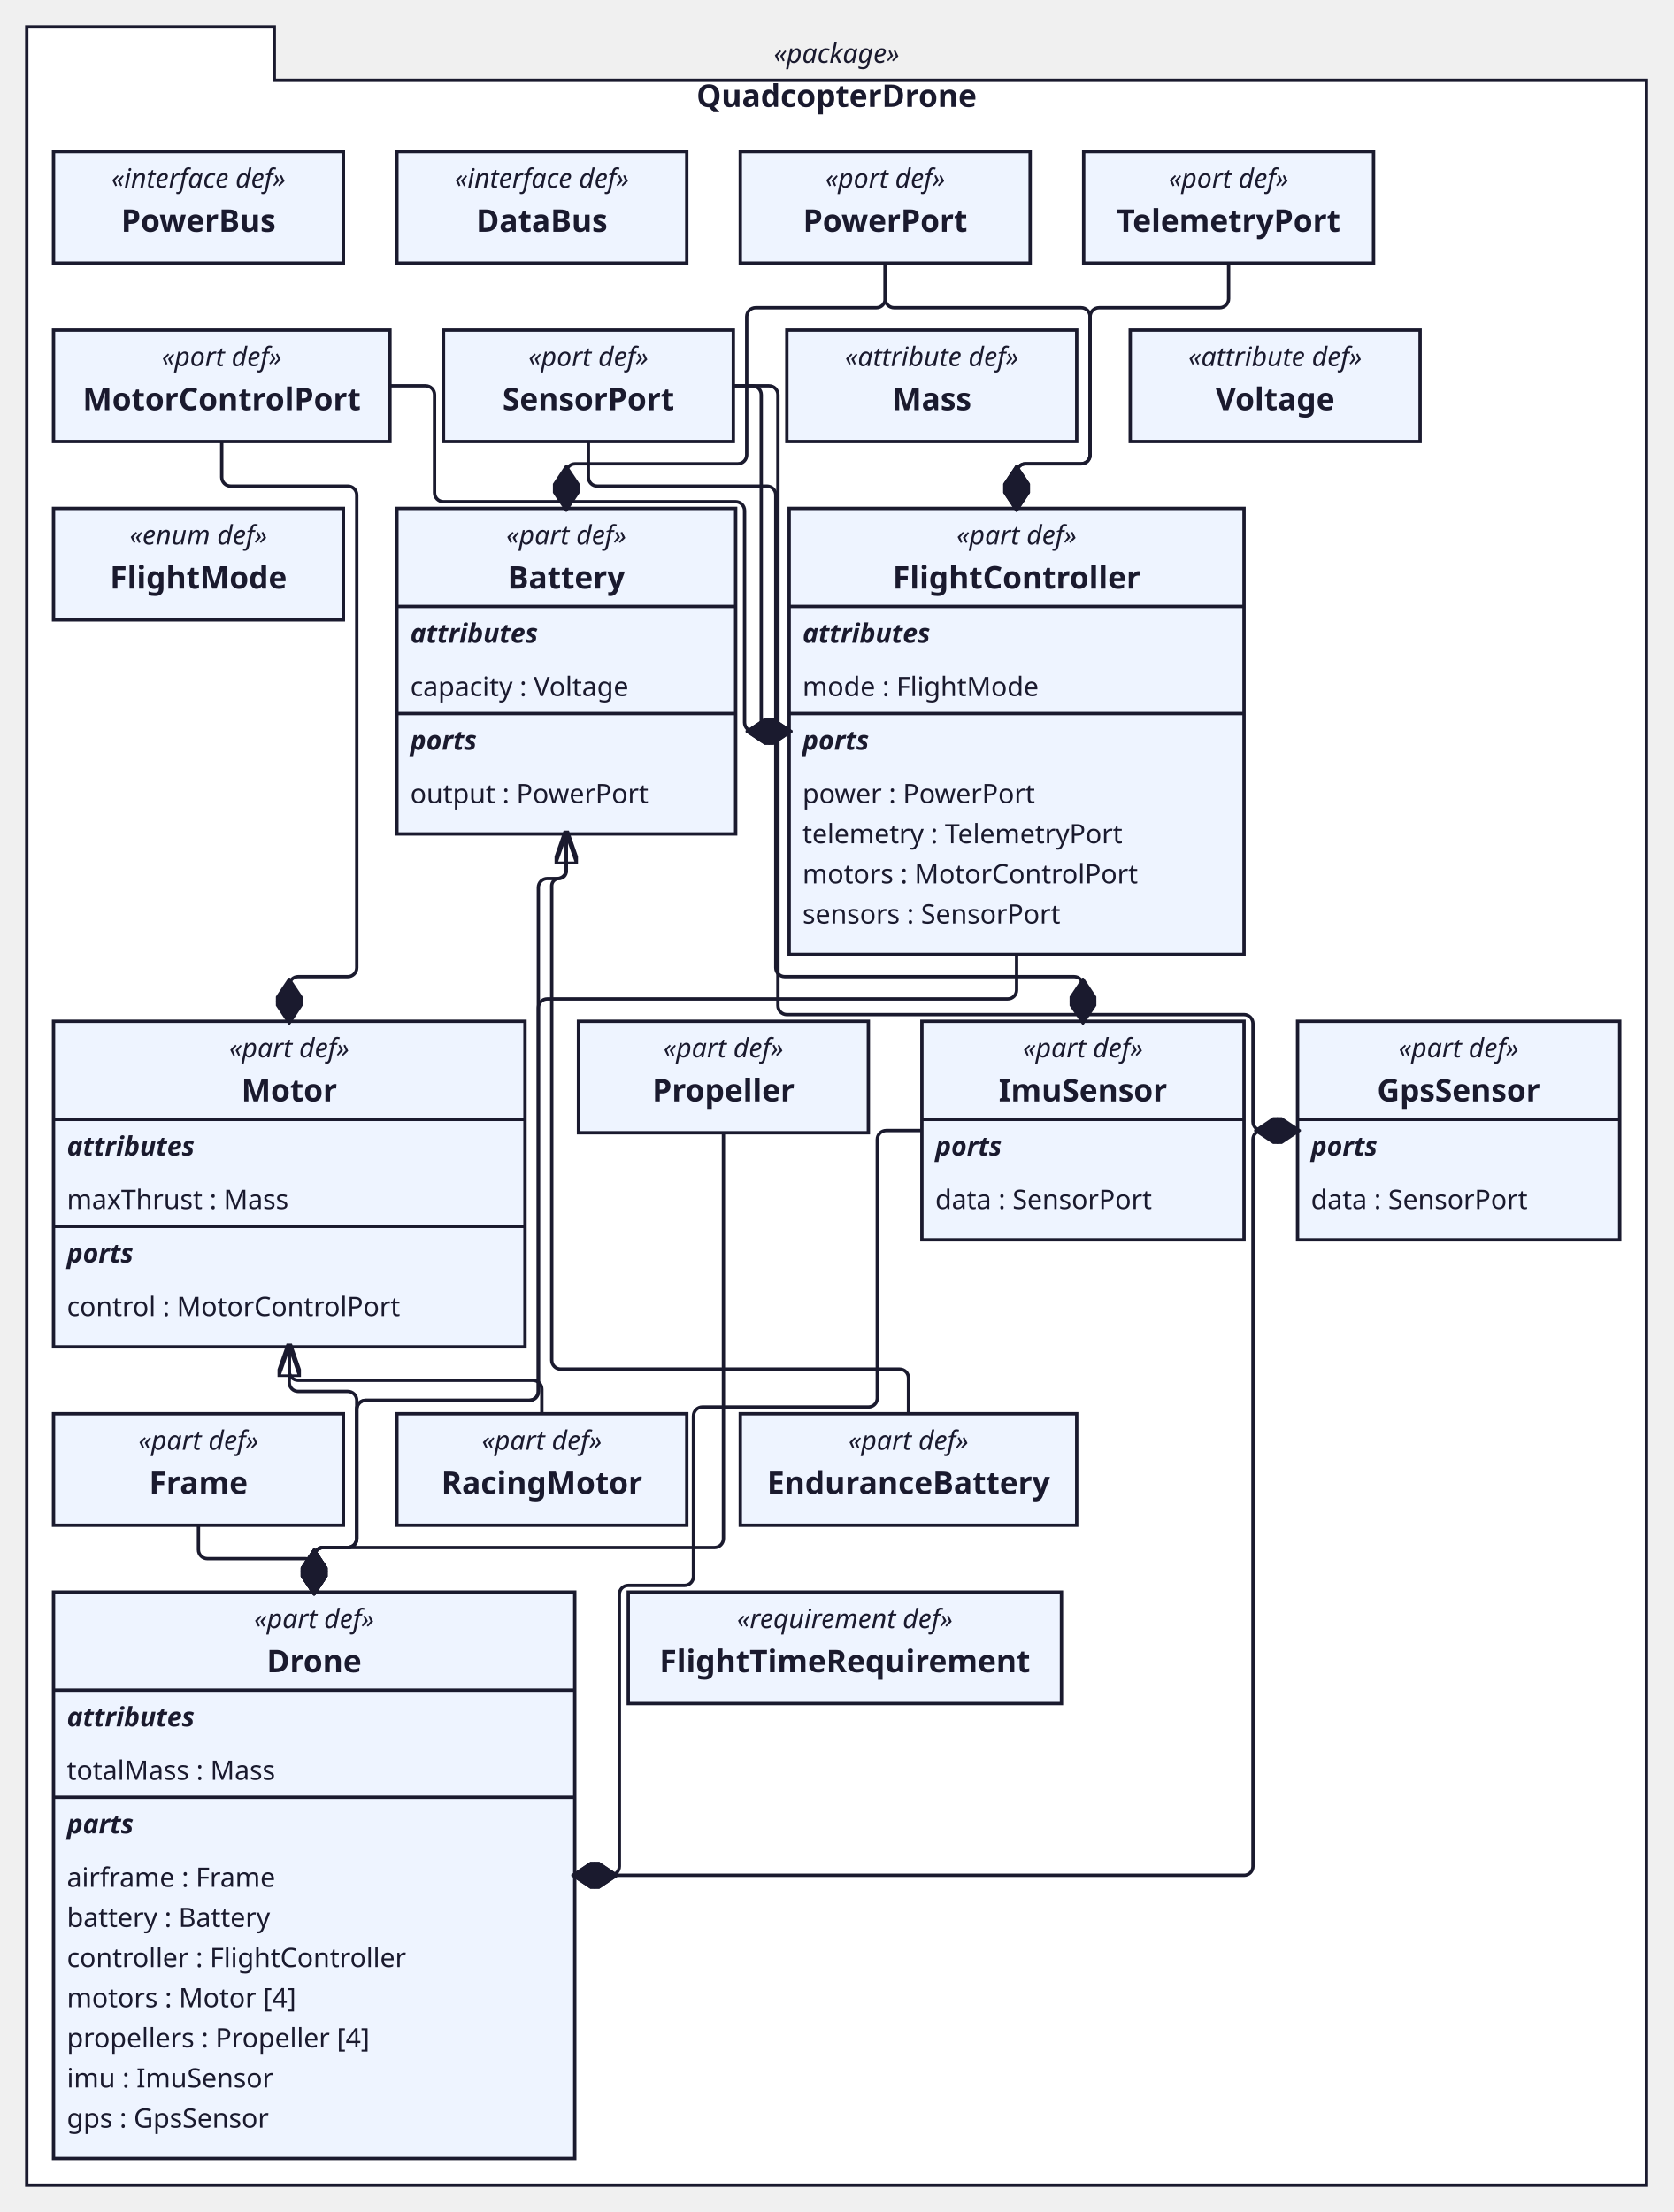
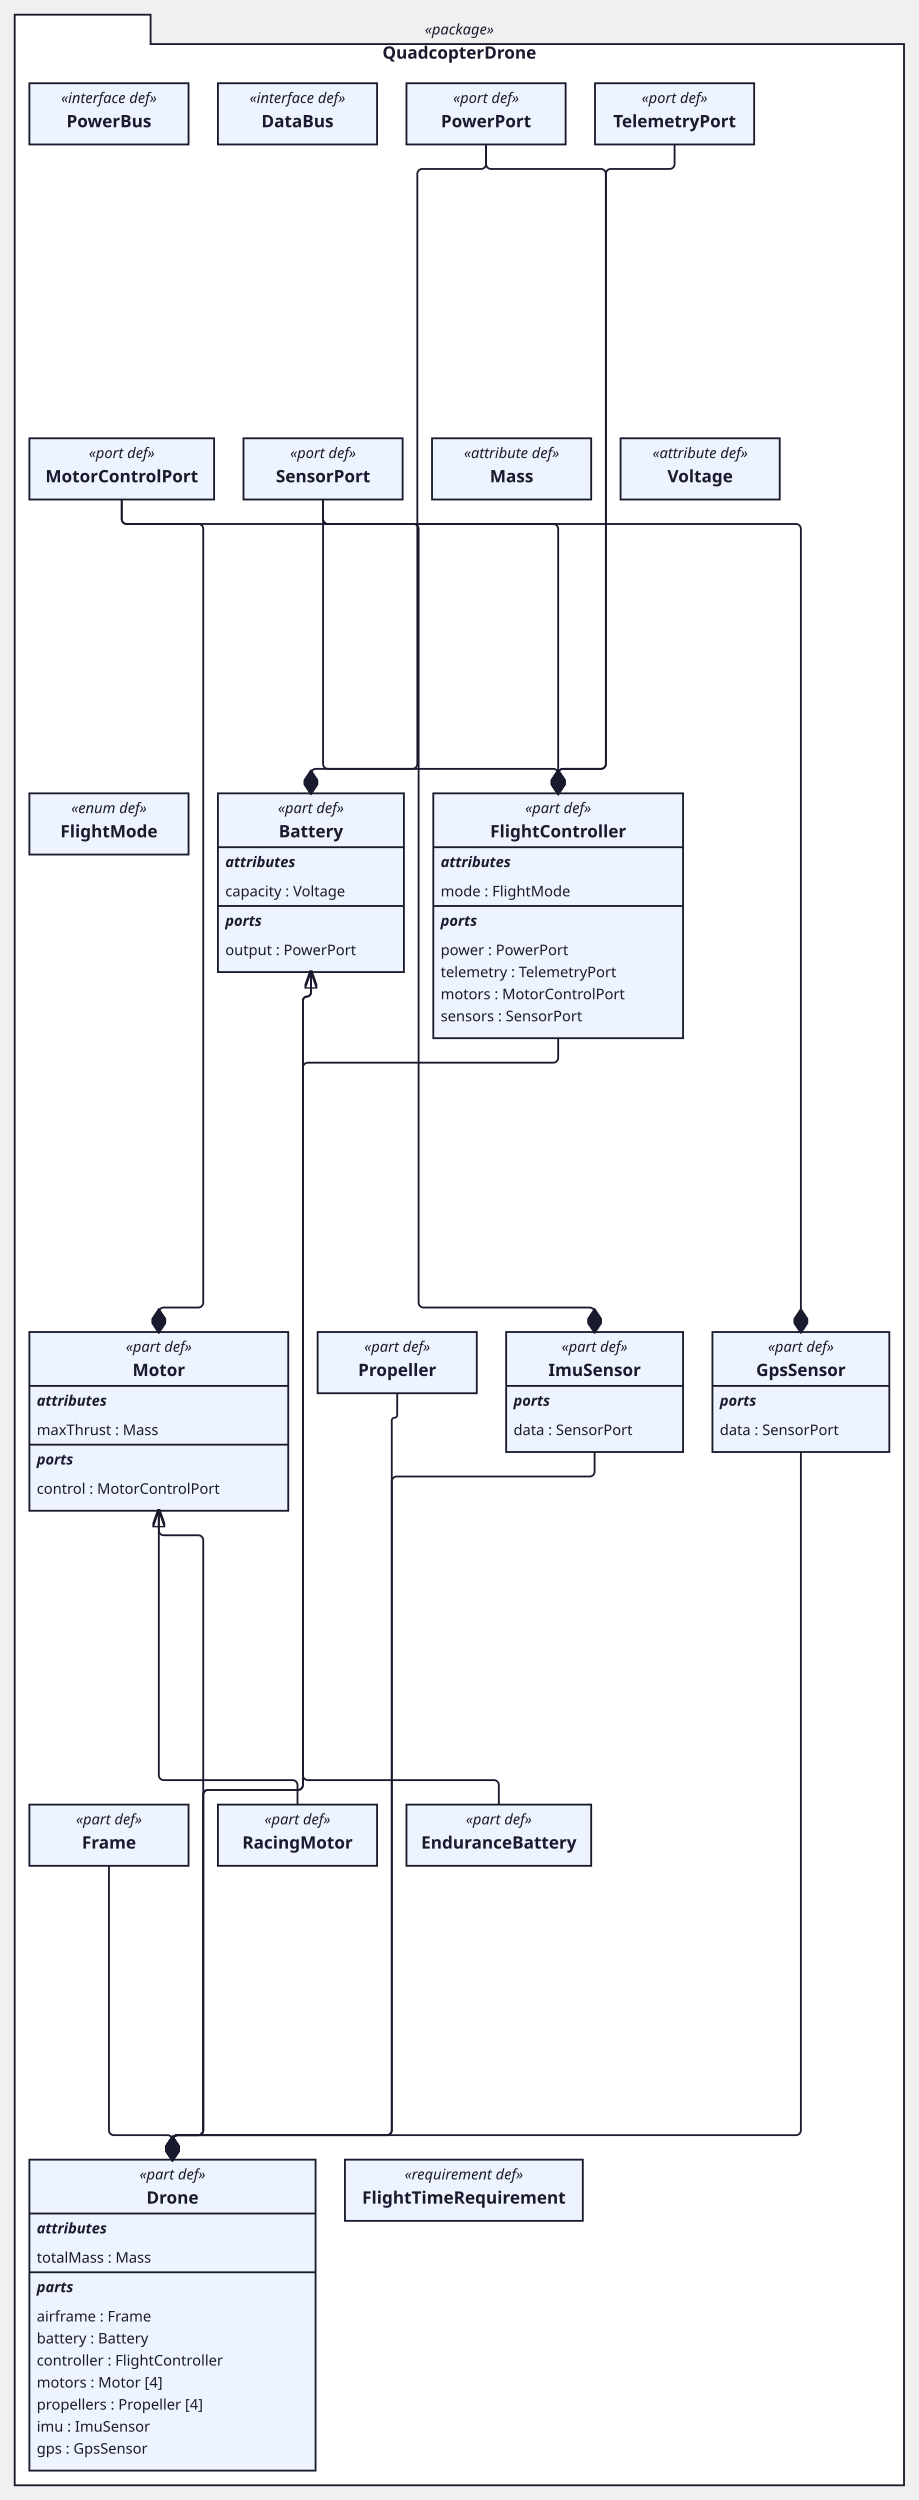
- <svg xmlns="http://www.w3.org/2000/svg" width="750.40" height="992.00" viewBox="0 0 750.40 992.00">
+ <svg xmlns="http://www.w3.org/2000/svg" width="750.40" height="2042.00" viewBox="0 0 750.40 2042.00">
  <defs>
    <marker id="arrowhead-open" markerWidth="10" markerHeight="7" refX="9" refY="3.5" orient="auto">
      <polygon points="0 0, 10 3.5, 0 7" fill="none" stroke="#1A1A2E" stroke-width="1.50" />
    </marker>
    <marker id="arrowhead-filled" markerWidth="10" markerHeight="7" refX="9" refY="3.5" orient="auto">
      <polygon points="0 0, 10 3.5, 0 7" fill="#1A1A2E" stroke="#1A1A2E" stroke-width="1.50" />
    </marker>
    <marker id="arrowhead-open-crossbar" markerWidth="10" markerHeight="7" refX="9" refY="3.5" orient="auto">
      <polygon points="0 0, 10 3.5, 0 7" fill="none" stroke="#1A1A2E" stroke-width="1.50" />
      <line x1="7" y1="0" x2="7" y2="7" stroke="#1A1A2E" stroke-width="1.50" />
    </marker>
    <marker id="arrowhead-diamond" markerWidth="14" markerHeight="8" refX="13" refY="4" orient="auto">
      <polygon points="1 4, 7 0, 13 4, 7 8" fill="none" stroke="#1A1A2E" stroke-width="1.50" />
    </marker>
    <marker id="arrowhead-filled-diamond" markerWidth="14" markerHeight="8" refX="13" refY="4" orient="auto">
      <polygon points="1 4, 7 0, 13 4, 7 8" fill="#1A1A2E" stroke="#1A1A2E" stroke-width="1.50" />
    </marker>
    <marker id="arrowhead-circle" markerWidth="10" markerHeight="10" refX="9" refY="5" orient="auto">
      <circle cx="5" cy="5" r="4" fill="none" stroke="#1A1A2E" stroke-width="1.50" />
    </marker>
    <marker id="arrowhead-bar" markerWidth="4" markerHeight="12" refX="2" refY="6" orient="auto">
      <line x1="2" y1="0" x2="2" y2="12" stroke="#1A1A2E" stroke-width="1.50" />
    </marker>
    <filter id="label-bg" x="-0.05" y="-0.05" width="1.1" height="1.1">
      <feFlood flood-color="#FFFFFF" />
      <feComposite in="SourceGraphic" operator="over" />
    </filter>
  </defs>
-   <path d="M 12.00 36.00 L 12.00 12.00 L 123.00 12.00 L 123.00 36.00 L 738.40 36.00 L 738.40 980.00 L 12.00 980.00 Z" fill="#FFFFFF" stroke="#1A1A2E" stroke-width="1.50" />
+   <path d="M 12.00 36.00 L 12.00 12.00 L 123.00 12.00 L 123.00 36.00 L 738.40 36.00 L 738.40 2030.00 L 12.00 2030.00 Z" fill="#FFFFFF" stroke="#1A1A2E" stroke-width="1.50" />
  <text x="375.20" y="24.00" font-family="Noto Sans, sans-serif" font-size="12.00" font-style="italic" fill="#1A1A2E" text-anchor="middle" dominant-baseline="middle">«package»</text>
  <text x="375.20" y="43.00" font-family="Noto Sans, sans-serif" font-size="14.00" font-weight="bold" fill="#1A1A2E" text-anchor="middle" dominant-baseline="middle">QuadcopterDrone</text>
  <rect x="24.00" y="68.00" width="130.00" height="50.00" fill="#EEF4FF" stroke="#1A1A2E" stroke-width="1.50" />
  <text x="89.00" y="80.00" font-family="Noto Sans, sans-serif" font-size="12.00" font-style="italic" fill="#1A1A2E" text-anchor="middle" dominant-baseline="middle">«interface def»</text>
  <text x="89.00" y="99.00" font-family="Noto Sans, sans-serif" font-size="14.00" font-weight="bold" fill="#1A1A2E" text-anchor="middle" dominant-baseline="middle">PowerBus</text>
  <rect x="178.00" y="68.00" width="130.00" height="50.00" fill="#EEF4FF" stroke="#1A1A2E" stroke-width="1.50" />
  <text x="243.00" y="80.00" font-family="Noto Sans, sans-serif" font-size="12.00" font-style="italic" fill="#1A1A2E" text-anchor="middle" dominant-baseline="middle">«interface def»</text>
  <text x="243.00" y="99.00" font-family="Noto Sans, sans-serif" font-size="14.00" font-weight="bold" fill="#1A1A2E" text-anchor="middle" dominant-baseline="middle">DataBus</text>
  <rect x="332.00" y="68.00" width="130.00" height="50.00" fill="#EEF4FF" stroke="#1A1A2E" stroke-width="1.50" />
  <text x="397.00" y="80.00" font-family="Noto Sans, sans-serif" font-size="12.00" font-style="italic" fill="#1A1A2E" text-anchor="middle" dominant-baseline="middle">«port def»</text>
  <text x="397.00" y="99.00" font-family="Noto Sans, sans-serif" font-size="14.00" font-weight="bold" fill="#1A1A2E" text-anchor="middle" dominant-baseline="middle">PowerPort</text>
  <rect x="486.00" y="68.00" width="130.00" height="50.00" fill="#EEF4FF" stroke="#1A1A2E" stroke-width="1.50" />
  <text x="551.00" y="80.00" font-family="Noto Sans, sans-serif" font-size="12.00" font-style="italic" fill="#1A1A2E" text-anchor="middle" dominant-baseline="middle">«port def»</text>
  <text x="551.00" y="99.00" font-family="Noto Sans, sans-serif" font-size="14.00" font-weight="bold" fill="#1A1A2E" text-anchor="middle" dominant-baseline="middle">TelemetryPort</text>
-   <rect x="24.00" y="148.00" width="150.88" height="50.00" fill="#EEF4FF" stroke="#1A1A2E" stroke-width="1.50" />
-   <text x="99.44" y="160.00" font-family="Noto Sans, sans-serif" font-size="12.00" font-style="italic" fill="#1A1A2E" text-anchor="middle" dominant-baseline="middle">«port def»</text>
-   <text x="99.44" y="179.00" font-family="Noto Sans, sans-serif" font-size="14.00" font-weight="bold" fill="#1A1A2E" text-anchor="middle" dominant-baseline="middle">MotorControlPort</text>
-   <rect x="198.88" y="148.00" width="130.00" height="50.00" fill="#EEF4FF" stroke="#1A1A2E" stroke-width="1.50" />
-   <text x="263.88" y="160.00" font-family="Noto Sans, sans-serif" font-size="12.00" font-style="italic" fill="#1A1A2E" text-anchor="middle" dominant-baseline="middle">«port def»</text>
-   <text x="263.88" y="179.00" font-family="Noto Sans, sans-serif" font-size="14.00" font-weight="bold" fill="#1A1A2E" text-anchor="middle" dominant-baseline="middle">SensorPort</text>
-   <rect x="352.88" y="148.00" width="130.00" height="50.00" fill="#EEF4FF" stroke="#1A1A2E" stroke-width="1.50" />
-   <text x="417.88" y="160.00" font-family="Noto Sans, sans-serif" font-size="12.00" font-style="italic" fill="#1A1A2E" text-anchor="middle" dominant-baseline="middle">«attribute def»</text>
-   <text x="417.88" y="179.00" font-family="Noto Sans, sans-serif" font-size="14.00" font-weight="bold" fill="#1A1A2E" text-anchor="middle" dominant-baseline="middle">Mass</text>
-   <rect x="506.88" y="148.00" width="130.00" height="50.00" fill="#EEF4FF" stroke="#1A1A2E" stroke-width="1.50" />
-   <text x="571.88" y="160.00" font-family="Noto Sans, sans-serif" font-size="12.00" font-style="italic" fill="#1A1A2E" text-anchor="middle" dominant-baseline="middle">«attribute def»</text>
-   <text x="571.88" y="179.00" font-family="Noto Sans, sans-serif" font-size="14.00" font-weight="bold" fill="#1A1A2E" text-anchor="middle" dominant-baseline="middle">Voltage</text>
-   <rect x="24.00" y="228.00" width="130.00" height="50.00" fill="#EEF4FF" stroke="#1A1A2E" stroke-width="1.50" />
-   <text x="89.00" y="240.00" font-family="Noto Sans, sans-serif" font-size="12.00" font-style="italic" fill="#1A1A2E" text-anchor="middle" dominant-baseline="middle">«enum def»</text>
-   <text x="89.00" y="259.00" font-family="Noto Sans, sans-serif" font-size="14.00" font-weight="bold" fill="#1A1A2E" text-anchor="middle" dominant-baseline="middle">FlightMode</text>
-   <rect x="178.00" y="228.00" width="151.92" height="146.00" fill="#EEF4FF" stroke="#1A1A2E" stroke-width="1.50" />
-   <text x="253.96" y="240.00" font-family="Noto Sans, sans-serif" font-size="12.00" font-style="italic" fill="#1A1A2E" text-anchor="middle" dominant-baseline="middle">«part def»</text>
-   <text x="253.96" y="259.00" font-family="Noto Sans, sans-serif" font-size="14.00" font-weight="bold" fill="#1A1A2E" text-anchor="middle" dominant-baseline="middle">Battery</text>
-   <line x1="178.00" y1="272.00" x2="329.92" y2="272.00" stroke="#1A1A2E" stroke-width="1.50" />
-   <text x="184.00" y="284.00" font-family="Noto Sans, sans-serif" font-size="12.00" font-weight="bold" font-style="italic" fill="#1A1A2E" text-anchor="start" dominant-baseline="middle">attributes</text>
-   <text x="184.00" y="308.00" font-family="Noto Sans, sans-serif" font-size="12.00" fill="#1A1A2E" text-anchor="start" dominant-baseline="middle">capacity : Voltage</text>
-   <line x1="178.00" y1="320.00" x2="329.92" y2="320.00" stroke="#1A1A2E" stroke-width="1.50" />
-   <text x="184.00" y="332.00" font-family="Noto Sans, sans-serif" font-size="12.00" font-weight="bold" font-style="italic" fill="#1A1A2E" text-anchor="start" dominant-baseline="middle">ports</text>
-   <text x="184.00" y="356.00" font-family="Noto Sans, sans-serif" font-size="12.00" fill="#1A1A2E" text-anchor="start" dominant-baseline="middle">output : PowerPort</text>
-   <rect x="353.92" y="228.00" width="204.00" height="200.00" fill="#EEF4FF" stroke="#1A1A2E" stroke-width="1.50" />
-   <text x="455.92" y="240.00" font-family="Noto Sans, sans-serif" font-size="12.00" font-style="italic" fill="#1A1A2E" text-anchor="middle" dominant-baseline="middle">«part def»</text>
-   <text x="455.92" y="259.00" font-family="Noto Sans, sans-serif" font-size="14.00" font-weight="bold" fill="#1A1A2E" text-anchor="middle" dominant-baseline="middle">FlightController</text>
-   <line x1="353.92" y1="272.00" x2="557.92" y2="272.00" stroke="#1A1A2E" stroke-width="1.50" />
-   <text x="359.92" y="284.00" font-family="Noto Sans, sans-serif" font-size="12.00" font-weight="bold" font-style="italic" fill="#1A1A2E" text-anchor="start" dominant-baseline="middle">attributes</text>
-   <text x="359.92" y="308.00" font-family="Noto Sans, sans-serif" font-size="12.00" fill="#1A1A2E" text-anchor="start" dominant-baseline="middle">mode : FlightMode</text>
-   <line x1="353.92" y1="320.00" x2="557.92" y2="320.00" stroke="#1A1A2E" stroke-width="1.50" />
-   <text x="359.92" y="332.00" font-family="Noto Sans, sans-serif" font-size="12.00" font-weight="bold" font-style="italic" fill="#1A1A2E" text-anchor="start" dominant-baseline="middle">ports</text>
-   <text x="359.92" y="356.00" font-family="Noto Sans, sans-serif" font-size="12.00" fill="#1A1A2E" text-anchor="start" dominant-baseline="middle">power : PowerPort</text>
-   <text x="359.92" y="374.00" font-family="Noto Sans, sans-serif" font-size="12.00" fill="#1A1A2E" text-anchor="start" dominant-baseline="middle">telemetry : TelemetryPort</text>
-   <text x="359.92" y="392.00" font-family="Noto Sans, sans-serif" font-size="12.00" fill="#1A1A2E" text-anchor="start" dominant-baseline="middle">motors : MotorControlPort</text>
-   <text x="359.92" y="410.00" font-family="Noto Sans, sans-serif" font-size="12.00" fill="#1A1A2E" text-anchor="start" dominant-baseline="middle">sensors : SensorPort</text>
-   <rect x="24.00" y="458.00" width="211.44" height="146.00" fill="#EEF4FF" stroke="#1A1A2E" stroke-width="1.50" />
-   <text x="129.72" y="470.00" font-family="Noto Sans, sans-serif" font-size="12.00" font-style="italic" fill="#1A1A2E" text-anchor="middle" dominant-baseline="middle">«part def»</text>
-   <text x="129.72" y="489.00" font-family="Noto Sans, sans-serif" font-size="14.00" font-weight="bold" fill="#1A1A2E" text-anchor="middle" dominant-baseline="middle">Motor</text>
-   <line x1="24.00" y1="502.00" x2="235.44" y2="502.00" stroke="#1A1A2E" stroke-width="1.50" />
-   <text x="30.00" y="514.00" font-family="Noto Sans, sans-serif" font-size="12.00" font-weight="bold" font-style="italic" fill="#1A1A2E" text-anchor="start" dominant-baseline="middle">attributes</text>
-   <text x="30.00" y="538.00" font-family="Noto Sans, sans-serif" font-size="12.00" fill="#1A1A2E" text-anchor="start" dominant-baseline="middle">maxThrust : Mass</text>
-   <line x1="24.00" y1="550.00" x2="235.44" y2="550.00" stroke="#1A1A2E" stroke-width="1.50" />
-   <text x="30.00" y="562.00" font-family="Noto Sans, sans-serif" font-size="12.00" font-weight="bold" font-style="italic" fill="#1A1A2E" text-anchor="start" dominant-baseline="middle">ports</text>
-   <text x="30.00" y="586.00" font-family="Noto Sans, sans-serif" font-size="12.00" fill="#1A1A2E" text-anchor="start" dominant-baseline="middle">control : MotorControlPort</text>
-   <rect x="259.44" y="458.00" width="130.00" height="50.00" fill="#EEF4FF" stroke="#1A1A2E" stroke-width="1.50" />
-   <text x="324.44" y="470.00" font-family="Noto Sans, sans-serif" font-size="12.00" font-style="italic" fill="#1A1A2E" text-anchor="middle" dominant-baseline="middle">«part def»</text>
-   <text x="324.44" y="489.00" font-family="Noto Sans, sans-serif" font-size="14.00" font-weight="bold" fill="#1A1A2E" text-anchor="middle" dominant-baseline="middle">Propeller</text>
-   <rect x="413.44" y="458.00" width="144.48" height="98.00" fill="#EEF4FF" stroke="#1A1A2E" stroke-width="1.50" />
-   <text x="485.68" y="470.00" font-family="Noto Sans, sans-serif" font-size="12.00" font-style="italic" fill="#1A1A2E" text-anchor="middle" dominant-baseline="middle">«part def»</text>
-   <text x="485.68" y="489.00" font-family="Noto Sans, sans-serif" font-size="14.00" font-weight="bold" fill="#1A1A2E" text-anchor="middle" dominant-baseline="middle">ImuSensor</text>
-   <line x1="413.44" y1="502.00" x2="557.92" y2="502.00" stroke="#1A1A2E" stroke-width="1.50" />
-   <text x="419.44" y="514.00" font-family="Noto Sans, sans-serif" font-size="12.00" font-weight="bold" font-style="italic" fill="#1A1A2E" text-anchor="start" dominant-baseline="middle">ports</text>
-   <text x="419.44" y="538.00" font-family="Noto Sans, sans-serif" font-size="12.00" fill="#1A1A2E" text-anchor="start" dominant-baseline="middle">data : SensorPort</text>
-   <rect x="581.92" y="458.00" width="144.48" height="98.00" fill="#EEF4FF" stroke="#1A1A2E" stroke-width="1.50" />
-   <text x="654.16" y="470.00" font-family="Noto Sans, sans-serif" font-size="12.00" font-style="italic" fill="#1A1A2E" text-anchor="middle" dominant-baseline="middle">«part def»</text>
-   <text x="654.16" y="489.00" font-family="Noto Sans, sans-serif" font-size="14.00" font-weight="bold" fill="#1A1A2E" text-anchor="middle" dominant-baseline="middle">GpsSensor</text>
-   <line x1="581.92" y1="502.00" x2="726.40" y2="502.00" stroke="#1A1A2E" stroke-width="1.50" />
-   <text x="587.92" y="514.00" font-family="Noto Sans, sans-serif" font-size="12.00" font-weight="bold" font-style="italic" fill="#1A1A2E" text-anchor="start" dominant-baseline="middle">ports</text>
-   <text x="587.92" y="538.00" font-family="Noto Sans, sans-serif" font-size="12.00" fill="#1A1A2E" text-anchor="start" dominant-baseline="middle">data : SensorPort</text>
-   <rect x="24.00" y="634.00" width="130.00" height="50.00" fill="#EEF4FF" stroke="#1A1A2E" stroke-width="1.50" />
-   <text x="89.00" y="646.00" font-family="Noto Sans, sans-serif" font-size="12.00" font-style="italic" fill="#1A1A2E" text-anchor="middle" dominant-baseline="middle">«part def»</text>
-   <text x="89.00" y="665.00" font-family="Noto Sans, sans-serif" font-size="14.00" font-weight="bold" fill="#1A1A2E" text-anchor="middle" dominant-baseline="middle">Frame</text>
-   <rect x="178.00" y="634.00" width="130.00" height="50.00" fill="#EEF4FF" stroke="#1A1A2E" stroke-width="1.50" />
-   <text x="243.00" y="646.00" font-family="Noto Sans, sans-serif" font-size="12.00" font-style="italic" fill="#1A1A2E" text-anchor="middle" dominant-baseline="middle">«part def»</text>
-   <text x="243.00" y="665.00" font-family="Noto Sans, sans-serif" font-size="14.00" font-weight="bold" fill="#1A1A2E" text-anchor="middle" dominant-baseline="middle">RacingMotor</text>
-   <rect x="332.00" y="634.00" width="150.88" height="50.00" fill="#EEF4FF" stroke="#1A1A2E" stroke-width="1.50" />
-   <text x="407.44" y="646.00" font-family="Noto Sans, sans-serif" font-size="12.00" font-style="italic" fill="#1A1A2E" text-anchor="middle" dominant-baseline="middle">«part def»</text>
-   <text x="407.44" y="665.00" font-family="Noto Sans, sans-serif" font-size="14.00" font-weight="bold" fill="#1A1A2E" text-anchor="middle" dominant-baseline="middle">EnduranceBattery</text>
-   <rect x="24.00" y="714.00" width="233.76" height="254.00" fill="#EEF4FF" stroke="#1A1A2E" stroke-width="1.50" />
-   <text x="140.88" y="726.00" font-family="Noto Sans, sans-serif" font-size="12.00" font-style="italic" fill="#1A1A2E" text-anchor="middle" dominant-baseline="middle">«part def»</text>
-   <text x="140.88" y="745.00" font-family="Noto Sans, sans-serif" font-size="14.00" font-weight="bold" fill="#1A1A2E" text-anchor="middle" dominant-baseline="middle">Drone</text>
-   <line x1="24.00" y1="758.00" x2="257.76" y2="758.00" stroke="#1A1A2E" stroke-width="1.50" />
-   <text x="30.00" y="770.00" font-family="Noto Sans, sans-serif" font-size="12.00" font-weight="bold" font-style="italic" fill="#1A1A2E" text-anchor="start" dominant-baseline="middle">attributes</text>
-   <text x="30.00" y="794.00" font-family="Noto Sans, sans-serif" font-size="12.00" fill="#1A1A2E" text-anchor="start" dominant-baseline="middle">totalMass : Mass</text>
-   <line x1="24.00" y1="806.00" x2="257.76" y2="806.00" stroke="#1A1A2E" stroke-width="1.50" />
-   <text x="30.00" y="818.00" font-family="Noto Sans, sans-serif" font-size="12.00" font-weight="bold" font-style="italic" fill="#1A1A2E" text-anchor="start" dominant-baseline="middle">parts</text>
-   <text x="30.00" y="842.00" font-family="Noto Sans, sans-serif" font-size="12.00" fill="#1A1A2E" text-anchor="start" dominant-baseline="middle">airframe : Frame</text>
-   <text x="30.00" y="860.00" font-family="Noto Sans, sans-serif" font-size="12.00" fill="#1A1A2E" text-anchor="start" dominant-baseline="middle">battery : Battery</text>
-   <text x="30.00" y="878.00" font-family="Noto Sans, sans-serif" font-size="12.00" fill="#1A1A2E" text-anchor="start" dominant-baseline="middle">controller : FlightController</text>
-   <text x="30.00" y="896.00" font-family="Noto Sans, sans-serif" font-size="12.00" fill="#1A1A2E" text-anchor="start" dominant-baseline="middle">motors : Motor [4]</text>
-   <text x="30.00" y="914.00" font-family="Noto Sans, sans-serif" font-size="12.00" fill="#1A1A2E" text-anchor="start" dominant-baseline="middle">propellers : Propeller [4]</text>
-   <text x="30.00" y="932.00" font-family="Noto Sans, sans-serif" font-size="12.00" fill="#1A1A2E" text-anchor="start" dominant-baseline="middle">imu : ImuSensor</text>
-   <text x="30.00" y="950.00" font-family="Noto Sans, sans-serif" font-size="12.00" fill="#1A1A2E" text-anchor="start" dominant-baseline="middle">gps : GpsSensor</text>
-   <rect x="281.76" y="714.00" width="194.28" height="50.00" fill="#EEF4FF" stroke="#1A1A2E" stroke-width="1.50" />
-   <text x="378.90" y="726.00" font-family="Noto Sans, sans-serif" font-size="12.00" font-style="italic" fill="#1A1A2E" text-anchor="middle" dominant-baseline="middle">«requirement def»</text>
-   <text x="378.90" y="745.00" font-family="Noto Sans, sans-serif" font-size="14.00" font-weight="bold" fill="#1A1A2E" text-anchor="middle" dominant-baseline="middle">FlightTimeRequirement</text>
-   <path d="M 243.00 634.00 L 243.00 623.00 A 4.00 4.00 0 0 0 239.00 619.00 L 133.72 619.00 A 4.00 4.00 0 0 1 129.72 615.00 L 129.72 604.00" fill="none" stroke="#1A1A2E" stroke-width="1.50" marker-end="url(#arrowhead-open)" />
-   <path d="M 407.44 634.00 L 407.44 618.00 A 4.00 4.00 0 0 0 403.44 614.00 L 251.44 614.00 A 4.00 4.00 0 0 1 247.44 610.00 L 247.44 397.26 A 3.26 3.26 0 0 1 250.70 394.00 L 250.70 394.00 A 3.26 3.26 0 0 0 253.96 390.74 L 253.96 374.00" fill="none" stroke="#1A1A2E" stroke-width="1.50" marker-end="url(#arrowhead-open)" />
-   <path d="M 397.00 118.00 L 397.00 134.00 A 4.00 4.00 0 0 1 393.00 138.00 L 338.88 138.00 A 4.00 4.00 0 0 0 334.88 142.00 L 334.88 204.00 A 4.00 4.00 0 0 1 330.88 208.00 L 257.96 208.00 A 4.00 4.00 0 0 0 253.96 212.00 L 253.96 228.00" fill="none" stroke="#1A1A2E" stroke-width="1.50" marker-end="url(#arrowhead-filled-diamond)" />
-   <path d="M 397.00 118.00 L 397.00 134.00 A 4.00 4.00 0 0 0 401.00 138.00 L 484.88 138.00 A 4.00 4.00 0 0 1 488.88 142.00 L 488.88 204.00 A 4.00 4.00 0 0 1 484.88 208.00 L 459.92 208.00 A 4.00 4.00 0 0 0 455.92 212.00 L 455.92 228.00" fill="none" stroke="#1A1A2E" stroke-width="1.50" marker-end="url(#arrowhead-filled-diamond)" />
-   <path d="M 551.00 118.00 L 551.00 134.00 A 4.00 4.00 0 0 1 547.00 138.00 L 492.88 138.00 A 4.00 4.00 0 0 0 488.88 142.00 L 488.88 204.00 A 4.00 4.00 0 0 1 484.88 208.00 L 459.92 208.00 A 4.00 4.00 0 0 0 455.92 212.00 L 455.92 228.00" fill="none" stroke="#1A1A2E" stroke-width="1.50" marker-end="url(#arrowhead-filled-diamond)" />
-   <path d="M 174.88 173.00 L 190.88 173.00 A 4.00 4.00 0 0 1 194.88 177.00 L 194.88 221.00 A 4.00 4.00 0 0 0 198.88 225.00 L 329.92 225.00 A 4.00 4.00 0 0 1 333.92 229.00 L 333.92 324.00 A 4.00 4.00 0 0 0 337.92 328.00 L 353.92 328.00" fill="none" stroke="#1A1A2E" stroke-width="1.50" marker-end="url(#arrowhead-filled-diamond)" />
-   <path d="M 328.88 173.00 L 337.40 173.00 A 4.00 4.00 0 0 1 341.40 177.00 L 341.40 324.00 A 4.00 4.00 0 0 0 345.40 328.00 L 353.92 328.00" fill="none" stroke="#1A1A2E" stroke-width="1.50" marker-end="url(#arrowhead-filled-diamond)" />
-   <path d="M 99.44 198.00 L 99.44 214.00 A 4.00 4.00 0 0 0 103.44 218.00 L 156.00 218.00 A 4.00 4.00 0 0 1 160.00 222.00 L 160.00 434.00 A 4.00 4.00 0 0 1 156.00 438.00 L 133.72 438.00 A 4.00 4.00 0 0 0 129.72 442.00 L 129.72 458.00" fill="none" stroke="#1A1A2E" stroke-width="1.50" marker-end="url(#arrowhead-filled-diamond)" />
-   <path d="M 263.88 198.00 L 263.88 214.00 A 4.00 4.00 0 0 0 267.88 218.00 L 343.92 218.00 A 4.00 4.00 0 0 1 347.92 222.00 L 347.92 434.00 A 4.00 4.00 0 0 0 351.92 438.00 L 481.68 438.00 A 4.00 4.00 0 0 1 485.68 442.00 L 485.68 458.00" fill="none" stroke="#1A1A2E" stroke-width="1.50" marker-end="url(#arrowhead-filled-diamond)" />
-   <path d="M 328.88 173.00 L 344.88 173.00 A 4.00 4.00 0 0 1 348.88 177.00 L 348.88 451.00 A 4.00 4.00 0 0 0 352.88 455.00 L 557.92 455.00 A 4.00 4.00 0 0 1 561.92 459.00 L 561.92 503.00 A 4.00 4.00 0 0 0 565.92 507.00 L 581.92 507.00" fill="none" stroke="#1A1A2E" stroke-width="1.50" marker-end="url(#arrowhead-filled-diamond)" />
-   <path d="M 89.00 684.00 L 89.00 695.00 A 4.00 4.00 0 0 0 93.00 699.00 L 136.88 699.00 A 4.00 4.00 0 0 1 140.88 703.00 L 140.88 714.00" fill="none" stroke="#1A1A2E" stroke-width="1.50" marker-end="url(#arrowhead-filled-diamond)" />
-   <path d="M 253.96 374.00 L 253.96 390.00 A 4.00 4.00 0 0 1 249.96 394.00 L 245.44 394.00 A 4.00 4.00 0 0 0 241.44 398.00 L 241.44 624.00 A 4.00 4.00 0 0 1 237.44 628.00 L 164.00 628.00 A 4.00 4.00 0 0 0 160.00 632.00 L 160.00 690.00 A 4.00 4.00 0 0 1 156.00 694.00 L 144.88 694.00 A 4.00 4.00 0 0 0 140.88 698.00 L 140.88 714.00" fill="none" stroke="#1A1A2E" stroke-width="1.50" marker-end="url(#arrowhead-filled-diamond)" />
-   <path d="M 455.92 428.00 L 455.92 444.00 A 4.00 4.00 0 0 1 451.92 448.00 L 245.44 448.00 A 4.00 4.00 0 0 0 241.44 452.00 L 241.44 624.00 A 4.00 4.00 0 0 1 237.44 628.00 L 164.00 628.00 A 4.00 4.00 0 0 0 160.00 632.00 L 160.00 690.00 A 4.00 4.00 0 0 1 156.00 694.00 L 144.88 694.00 A 4.00 4.00 0 0 0 140.88 698.00 L 140.88 714.00" fill="none" stroke="#1A1A2E" stroke-width="1.50" marker-end="url(#arrowhead-filled-diamond)" />
-   <path d="M 129.72 604.00 L 129.72 620.00 A 4.00 4.00 0 0 0 133.72 624.00 L 156.00 624.00 A 4.00 4.00 0 0 1 160.00 628.00 L 160.00 690.00 A 4.00 4.00 0 0 1 156.00 694.00 L 144.88 694.00 A 4.00 4.00 0 0 0 140.88 698.00 L 140.88 714.00" fill="none" stroke="#1A1A2E" stroke-width="1.50" marker-end="url(#arrowhead-filled-diamond)" />
-   <path d="M 324.44 508.00 L 324.44 690.00 A 4.00 4.00 0 0 1 320.44 694.00 L 144.88 694.00 A 4.00 4.00 0 0 0 140.88 698.00 L 140.88 714.00" fill="none" stroke="#1A1A2E" stroke-width="1.50" marker-end="url(#arrowhead-filled-diamond)" />
-   <path d="M 413.44 507.00 L 397.44 507.00 A 4.00 4.00 0 0 0 393.44 511.00 L 393.44 627.00 A 4.00 4.00 0 0 1 389.44 631.00 L 315.00 631.00 A 4.00 4.00 0 0 0 311.00 635.00 L 311.00 707.00 A 4.00 4.00 0 0 1 307.00 711.00 L 281.76 711.00 A 4.00 4.00 0 0 0 277.76 715.00 L 277.76 837.00 A 4.00 4.00 0 0 1 273.76 841.00 L 257.76 841.00" fill="none" stroke="#1A1A2E" stroke-width="1.50" marker-end="url(#arrowhead-filled-diamond)" />
-   <path d="M 581.92 507.00 L 565.92 507.00 A 4.00 4.00 0 0 0 561.92 511.00 L 561.92 837.00 A 4.00 4.00 0 0 1 557.92 841.00 L 257.76 841.00" fill="none" stroke="#1A1A2E" stroke-width="1.50" marker-end="url(#arrowhead-filled-diamond)" />
+   <rect x="24.00" y="358.00" width="150.88" height="50.00" fill="#EEF4FF" stroke="#1A1A2E" stroke-width="1.50" />
+   <text x="99.44" y="370.00" font-family="Noto Sans, sans-serif" font-size="12.00" font-style="italic" fill="#1A1A2E" text-anchor="middle" dominant-baseline="middle">«port def»</text>
+   <text x="99.44" y="389.00" font-family="Noto Sans, sans-serif" font-size="14.00" font-weight="bold" fill="#1A1A2E" text-anchor="middle" dominant-baseline="middle">MotorControlPort</text>
+   <rect x="198.88" y="358.00" width="130.00" height="50.00" fill="#EEF4FF" stroke="#1A1A2E" stroke-width="1.50" />
+   <text x="263.88" y="370.00" font-family="Noto Sans, sans-serif" font-size="12.00" font-style="italic" fill="#1A1A2E" text-anchor="middle" dominant-baseline="middle">«port def»</text>
+   <text x="263.88" y="389.00" font-family="Noto Sans, sans-serif" font-size="14.00" font-weight="bold" fill="#1A1A2E" text-anchor="middle" dominant-baseline="middle">SensorPort</text>
+   <rect x="352.88" y="358.00" width="130.00" height="50.00" fill="#EEF4FF" stroke="#1A1A2E" stroke-width="1.50" />
+   <text x="417.88" y="370.00" font-family="Noto Sans, sans-serif" font-size="12.00" font-style="italic" fill="#1A1A2E" text-anchor="middle" dominant-baseline="middle">«attribute def»</text>
+   <text x="417.88" y="389.00" font-family="Noto Sans, sans-serif" font-size="14.00" font-weight="bold" fill="#1A1A2E" text-anchor="middle" dominant-baseline="middle">Mass</text>
+   <rect x="506.88" y="358.00" width="130.00" height="50.00" fill="#EEF4FF" stroke="#1A1A2E" stroke-width="1.50" />
+   <text x="571.88" y="370.00" font-family="Noto Sans, sans-serif" font-size="12.00" font-style="italic" fill="#1A1A2E" text-anchor="middle" dominant-baseline="middle">«attribute def»</text>
+   <text x="571.88" y="389.00" font-family="Noto Sans, sans-serif" font-size="14.00" font-weight="bold" fill="#1A1A2E" text-anchor="middle" dominant-baseline="middle">Voltage</text>
+   <rect x="24.00" y="648.00" width="130.00" height="50.00" fill="#EEF4FF" stroke="#1A1A2E" stroke-width="1.50" />
+   <text x="89.00" y="660.00" font-family="Noto Sans, sans-serif" font-size="12.00" font-style="italic" fill="#1A1A2E" text-anchor="middle" dominant-baseline="middle">«enum def»</text>
+   <text x="89.00" y="679.00" font-family="Noto Sans, sans-serif" font-size="14.00" font-weight="bold" fill="#1A1A2E" text-anchor="middle" dominant-baseline="middle">FlightMode</text>
+   <rect x="178.00" y="648.00" width="151.92" height="146.00" fill="#EEF4FF" stroke="#1A1A2E" stroke-width="1.50" />
+   <text x="253.96" y="660.00" font-family="Noto Sans, sans-serif" font-size="12.00" font-style="italic" fill="#1A1A2E" text-anchor="middle" dominant-baseline="middle">«part def»</text>
+   <text x="253.96" y="679.00" font-family="Noto Sans, sans-serif" font-size="14.00" font-weight="bold" fill="#1A1A2E" text-anchor="middle" dominant-baseline="middle">Battery</text>
+   <line x1="178.00" y1="692.00" x2="329.92" y2="692.00" stroke="#1A1A2E" stroke-width="1.50" />
+   <text x="184.00" y="704.00" font-family="Noto Sans, sans-serif" font-size="12.00" font-weight="bold" font-style="italic" fill="#1A1A2E" text-anchor="start" dominant-baseline="middle">attributes</text>
+   <text x="184.00" y="728.00" font-family="Noto Sans, sans-serif" font-size="12.00" fill="#1A1A2E" text-anchor="start" dominant-baseline="middle">capacity : Voltage</text>
+   <line x1="178.00" y1="740.00" x2="329.92" y2="740.00" stroke="#1A1A2E" stroke-width="1.50" />
+   <text x="184.00" y="752.00" font-family="Noto Sans, sans-serif" font-size="12.00" font-weight="bold" font-style="italic" fill="#1A1A2E" text-anchor="start" dominant-baseline="middle">ports</text>
+   <text x="184.00" y="776.00" font-family="Noto Sans, sans-serif" font-size="12.00" fill="#1A1A2E" text-anchor="start" dominant-baseline="middle">output : PowerPort</text>
+   <rect x="353.92" y="648.00" width="204.00" height="200.00" fill="#EEF4FF" stroke="#1A1A2E" stroke-width="1.50" />
+   <text x="455.92" y="660.00" font-family="Noto Sans, sans-serif" font-size="12.00" font-style="italic" fill="#1A1A2E" text-anchor="middle" dominant-baseline="middle">«part def»</text>
+   <text x="455.92" y="679.00" font-family="Noto Sans, sans-serif" font-size="14.00" font-weight="bold" fill="#1A1A2E" text-anchor="middle" dominant-baseline="middle">FlightController</text>
+   <line x1="353.92" y1="692.00" x2="557.92" y2="692.00" stroke="#1A1A2E" stroke-width="1.50" />
+   <text x="359.92" y="704.00" font-family="Noto Sans, sans-serif" font-size="12.00" font-weight="bold" font-style="italic" fill="#1A1A2E" text-anchor="start" dominant-baseline="middle">attributes</text>
+   <text x="359.92" y="728.00" font-family="Noto Sans, sans-serif" font-size="12.00" fill="#1A1A2E" text-anchor="start" dominant-baseline="middle">mode : FlightMode</text>
+   <line x1="353.92" y1="740.00" x2="557.92" y2="740.00" stroke="#1A1A2E" stroke-width="1.50" />
+   <text x="359.92" y="752.00" font-family="Noto Sans, sans-serif" font-size="12.00" font-weight="bold" font-style="italic" fill="#1A1A2E" text-anchor="start" dominant-baseline="middle">ports</text>
+   <text x="359.92" y="776.00" font-family="Noto Sans, sans-serif" font-size="12.00" fill="#1A1A2E" text-anchor="start" dominant-baseline="middle">power : PowerPort</text>
+   <text x="359.92" y="794.00" font-family="Noto Sans, sans-serif" font-size="12.00" fill="#1A1A2E" text-anchor="start" dominant-baseline="middle">telemetry : TelemetryPort</text>
+   <text x="359.92" y="812.00" font-family="Noto Sans, sans-serif" font-size="12.00" fill="#1A1A2E" text-anchor="start" dominant-baseline="middle">motors : MotorControlPort</text>
+   <text x="359.92" y="830.00" font-family="Noto Sans, sans-serif" font-size="12.00" fill="#1A1A2E" text-anchor="start" dominant-baseline="middle">sensors : SensorPort</text>
+   <rect x="24.00" y="1088.00" width="211.44" height="146.00" fill="#EEF4FF" stroke="#1A1A2E" stroke-width="1.50" />
+   <text x="129.72" y="1100.00" font-family="Noto Sans, sans-serif" font-size="12.00" font-style="italic" fill="#1A1A2E" text-anchor="middle" dominant-baseline="middle">«part def»</text>
+   <text x="129.72" y="1119.00" font-family="Noto Sans, sans-serif" font-size="14.00" font-weight="bold" fill="#1A1A2E" text-anchor="middle" dominant-baseline="middle">Motor</text>
+   <line x1="24.00" y1="1132.00" x2="235.44" y2="1132.00" stroke="#1A1A2E" stroke-width="1.50" />
+   <text x="30.00" y="1144.00" font-family="Noto Sans, sans-serif" font-size="12.00" font-weight="bold" font-style="italic" fill="#1A1A2E" text-anchor="start" dominant-baseline="middle">attributes</text>
+   <text x="30.00" y="1168.00" font-family="Noto Sans, sans-serif" font-size="12.00" fill="#1A1A2E" text-anchor="start" dominant-baseline="middle">maxThrust : Mass</text>
+   <line x1="24.00" y1="1180.00" x2="235.44" y2="1180.00" stroke="#1A1A2E" stroke-width="1.50" />
+   <text x="30.00" y="1192.00" font-family="Noto Sans, sans-serif" font-size="12.00" font-weight="bold" font-style="italic" fill="#1A1A2E" text-anchor="start" dominant-baseline="middle">ports</text>
+   <text x="30.00" y="1216.00" font-family="Noto Sans, sans-serif" font-size="12.00" fill="#1A1A2E" text-anchor="start" dominant-baseline="middle">control : MotorControlPort</text>
+   <rect x="259.44" y="1088.00" width="130.00" height="50.00" fill="#EEF4FF" stroke="#1A1A2E" stroke-width="1.50" />
+   <text x="324.44" y="1100.00" font-family="Noto Sans, sans-serif" font-size="12.00" font-style="italic" fill="#1A1A2E" text-anchor="middle" dominant-baseline="middle">«part def»</text>
+   <text x="324.44" y="1119.00" font-family="Noto Sans, sans-serif" font-size="14.00" font-weight="bold" fill="#1A1A2E" text-anchor="middle" dominant-baseline="middle">Propeller</text>
+   <rect x="413.44" y="1088.00" width="144.48" height="98.00" fill="#EEF4FF" stroke="#1A1A2E" stroke-width="1.50" />
+   <text x="485.68" y="1100.00" font-family="Noto Sans, sans-serif" font-size="12.00" font-style="italic" fill="#1A1A2E" text-anchor="middle" dominant-baseline="middle">«part def»</text>
+   <text x="485.68" y="1119.00" font-family="Noto Sans, sans-serif" font-size="14.00" font-weight="bold" fill="#1A1A2E" text-anchor="middle" dominant-baseline="middle">ImuSensor</text>
+   <line x1="413.44" y1="1132.00" x2="557.92" y2="1132.00" stroke="#1A1A2E" stroke-width="1.50" />
+   <text x="419.44" y="1144.00" font-family="Noto Sans, sans-serif" font-size="12.00" font-weight="bold" font-style="italic" fill="#1A1A2E" text-anchor="start" dominant-baseline="middle">ports</text>
+   <text x="419.44" y="1168.00" font-family="Noto Sans, sans-serif" font-size="12.00" fill="#1A1A2E" text-anchor="start" dominant-baseline="middle">data : SensorPort</text>
+   <rect x="581.92" y="1088.00" width="144.48" height="98.00" fill="#EEF4FF" stroke="#1A1A2E" stroke-width="1.50" />
+   <text x="654.16" y="1100.00" font-family="Noto Sans, sans-serif" font-size="12.00" font-style="italic" fill="#1A1A2E" text-anchor="middle" dominant-baseline="middle">«part def»</text>
+   <text x="654.16" y="1119.00" font-family="Noto Sans, sans-serif" font-size="14.00" font-weight="bold" fill="#1A1A2E" text-anchor="middle" dominant-baseline="middle">GpsSensor</text>
+   <line x1="581.92" y1="1132.00" x2="726.40" y2="1132.00" stroke="#1A1A2E" stroke-width="1.50" />
+   <text x="587.92" y="1144.00" font-family="Noto Sans, sans-serif" font-size="12.00" font-weight="bold" font-style="italic" fill="#1A1A2E" text-anchor="start" dominant-baseline="middle">ports</text>
+   <text x="587.92" y="1168.00" font-family="Noto Sans, sans-serif" font-size="12.00" fill="#1A1A2E" text-anchor="start" dominant-baseline="middle">data : SensorPort</text>
+   <rect x="24.00" y="1474.00" width="130.00" height="50.00" fill="#EEF4FF" stroke="#1A1A2E" stroke-width="1.50" />
+   <text x="89.00" y="1486.00" font-family="Noto Sans, sans-serif" font-size="12.00" font-style="italic" fill="#1A1A2E" text-anchor="middle" dominant-baseline="middle">«part def»</text>
+   <text x="89.00" y="1505.00" font-family="Noto Sans, sans-serif" font-size="14.00" font-weight="bold" fill="#1A1A2E" text-anchor="middle" dominant-baseline="middle">Frame</text>
+   <rect x="178.00" y="1474.00" width="130.00" height="50.00" fill="#EEF4FF" stroke="#1A1A2E" stroke-width="1.50" />
+   <text x="243.00" y="1486.00" font-family="Noto Sans, sans-serif" font-size="12.00" font-style="italic" fill="#1A1A2E" text-anchor="middle" dominant-baseline="middle">«part def»</text>
+   <text x="243.00" y="1505.00" font-family="Noto Sans, sans-serif" font-size="14.00" font-weight="bold" fill="#1A1A2E" text-anchor="middle" dominant-baseline="middle">RacingMotor</text>
+   <rect x="332.00" y="1474.00" width="150.88" height="50.00" fill="#EEF4FF" stroke="#1A1A2E" stroke-width="1.50" />
+   <text x="407.44" y="1486.00" font-family="Noto Sans, sans-serif" font-size="12.00" font-style="italic" fill="#1A1A2E" text-anchor="middle" dominant-baseline="middle">«part def»</text>
+   <text x="407.44" y="1505.00" font-family="Noto Sans, sans-serif" font-size="14.00" font-weight="bold" fill="#1A1A2E" text-anchor="middle" dominant-baseline="middle">EnduranceBattery</text>
+   <rect x="24.00" y="1764.00" width="233.76" height="254.00" fill="#EEF4FF" stroke="#1A1A2E" stroke-width="1.50" />
+   <text x="140.88" y="1776.00" font-family="Noto Sans, sans-serif" font-size="12.00" font-style="italic" fill="#1A1A2E" text-anchor="middle" dominant-baseline="middle">«part def»</text>
+   <text x="140.88" y="1795.00" font-family="Noto Sans, sans-serif" font-size="14.00" font-weight="bold" fill="#1A1A2E" text-anchor="middle" dominant-baseline="middle">Drone</text>
+   <line x1="24.00" y1="1808.00" x2="257.76" y2="1808.00" stroke="#1A1A2E" stroke-width="1.50" />
+   <text x="30.00" y="1820.00" font-family="Noto Sans, sans-serif" font-size="12.00" font-weight="bold" font-style="italic" fill="#1A1A2E" text-anchor="start" dominant-baseline="middle">attributes</text>
+   <text x="30.00" y="1844.00" font-family="Noto Sans, sans-serif" font-size="12.00" fill="#1A1A2E" text-anchor="start" dominant-baseline="middle">totalMass : Mass</text>
+   <line x1="24.00" y1="1856.00" x2="257.76" y2="1856.00" stroke="#1A1A2E" stroke-width="1.50" />
+   <text x="30.00" y="1868.00" font-family="Noto Sans, sans-serif" font-size="12.00" font-weight="bold" font-style="italic" fill="#1A1A2E" text-anchor="start" dominant-baseline="middle">parts</text>
+   <text x="30.00" y="1892.00" font-family="Noto Sans, sans-serif" font-size="12.00" fill="#1A1A2E" text-anchor="start" dominant-baseline="middle">airframe : Frame</text>
+   <text x="30.00" y="1910.00" font-family="Noto Sans, sans-serif" font-size="12.00" fill="#1A1A2E" text-anchor="start" dominant-baseline="middle">battery : Battery</text>
+   <text x="30.00" y="1928.00" font-family="Noto Sans, sans-serif" font-size="12.00" fill="#1A1A2E" text-anchor="start" dominant-baseline="middle">controller : FlightController</text>
+   <text x="30.00" y="1946.00" font-family="Noto Sans, sans-serif" font-size="12.00" fill="#1A1A2E" text-anchor="start" dominant-baseline="middle">motors : Motor [4]</text>
+   <text x="30.00" y="1964.00" font-family="Noto Sans, sans-serif" font-size="12.00" fill="#1A1A2E" text-anchor="start" dominant-baseline="middle">propellers : Propeller [4]</text>
+   <text x="30.00" y="1982.00" font-family="Noto Sans, sans-serif" font-size="12.00" fill="#1A1A2E" text-anchor="start" dominant-baseline="middle">imu : ImuSensor</text>
+   <text x="30.00" y="2000.00" font-family="Noto Sans, sans-serif" font-size="12.00" fill="#1A1A2E" text-anchor="start" dominant-baseline="middle">gps : GpsSensor</text>
+   <rect x="281.76" y="1764.00" width="194.28" height="50.00" fill="#EEF4FF" stroke="#1A1A2E" stroke-width="1.50" />
+   <text x="378.90" y="1776.00" font-family="Noto Sans, sans-serif" font-size="12.00" font-style="italic" fill="#1A1A2E" text-anchor="middle" dominant-baseline="middle">«requirement def»</text>
+   <text x="378.90" y="1795.00" font-family="Noto Sans, sans-serif" font-size="14.00" font-weight="bold" fill="#1A1A2E" text-anchor="middle" dominant-baseline="middle">FlightTimeRequirement</text>
+   <path d="M 243.00 1474.00 L 243.00 1458.00 A 4.00 4.00 0 0 0 239.00 1454.00 L 133.72 1454.00 A 4.00 4.00 0 0 1 129.72 1450.00 L 129.72 1234.00" fill="none" stroke="#1A1A2E" stroke-width="1.50" marker-end="url(#arrowhead-open)" />
+   <path d="M 407.44 1474.00 L 407.44 1458.00 A 4.00 4.00 0 0 0 403.44 1454.00 L 251.44 1454.00 A 4.00 4.00 0 0 1 247.44 1450.00 L 247.44 817.26 A 3.26 3.26 0 0 1 250.70 814.00 L 250.70 814.00 A 3.26 3.26 0 0 0 253.96 810.74 L 253.96 794.00" fill="none" stroke="#1A1A2E" stroke-width="1.50" marker-end="url(#arrowhead-open)" />
+   <path d="M 397.00 118.00 L 397.00 134.00 A 4.00 4.00 0 0 1 393.00 138.00 L 344.88 138.00 A 4.00 4.00 0 0 0 340.88 142.00 L 340.88 624.00 A 4.00 4.00 0 0 1 336.88 628.00 L 257.96 628.00 A 4.00 4.00 0 0 0 253.96 632.00 L 253.96 648.00" fill="none" stroke="#1A1A2E" stroke-width="1.50" marker-end="url(#arrowhead-filled-diamond)" />
+   <path d="M 397.00 118.00 L 397.00 134.00 A 4.00 4.00 0 0 0 401.00 138.00 L 490.88 138.00 A 4.00 4.00 0 0 1 494.88 142.00 L 494.88 624.00 A 4.00 4.00 0 0 1 490.88 628.00 L 459.92 628.00 A 4.00 4.00 0 0 0 455.92 632.00 L 455.92 648.00" fill="none" stroke="#1A1A2E" stroke-width="1.50" marker-end="url(#arrowhead-filled-diamond)" />
+   <path d="M 551.00 118.00 L 551.00 134.00 A 4.00 4.00 0 0 1 547.00 138.00 L 498.88 138.00 A 4.00 4.00 0 0 0 494.88 142.00 L 494.88 624.00 A 4.00 4.00 0 0 1 490.88 628.00 L 459.92 628.00 A 4.00 4.00 0 0 0 455.92 632.00 L 455.92 648.00" fill="none" stroke="#1A1A2E" stroke-width="1.50" marker-end="url(#arrowhead-filled-diamond)" />
+   <path d="M 99.44 408.00 L 99.44 424.00 A 4.00 4.00 0 0 0 103.44 428.00 L 451.92 428.00 A 4.00 4.00 0 0 1 455.92 432.00 L 455.92 648.00" fill="none" stroke="#1A1A2E" stroke-width="1.50" marker-end="url(#arrowhead-filled-diamond)" />
+   <path d="M 263.88 408.00 L 263.88 624.00 A 4.00 4.00 0 0 0 267.88 628.00 L 451.92 628.00 A 4.00 4.00 0 0 1 455.92 632.00 L 455.92 648.00" fill="none" stroke="#1A1A2E" stroke-width="1.50" marker-end="url(#arrowhead-filled-diamond)" />
+   <path d="M 99.44 408.00 L 99.44 424.00 A 4.00 4.00 0 0 0 103.44 428.00 L 162.00 428.00 A 4.00 4.00 0 0 1 166.00 432.00 L 166.00 1064.00 A 4.00 4.00 0 0 1 162.00 1068.00 L 133.72 1068.00 A 4.00 4.00 0 0 0 129.72 1072.00 L 129.72 1088.00" fill="none" stroke="#1A1A2E" stroke-width="1.50" marker-end="url(#arrowhead-filled-diamond)" />
+   <path d="M 263.88 408.00 L 263.88 424.00 A 4.00 4.00 0 0 0 267.88 428.00 L 337.92 428.00 A 4.00 4.00 0 0 1 341.92 432.00 L 341.92 1064.00 A 4.00 4.00 0 0 0 345.92 1068.00 L 481.68 1068.00 A 4.00 4.00 0 0 1 485.68 1072.00 L 485.68 1088.00" fill="none" stroke="#1A1A2E" stroke-width="1.50" marker-end="url(#arrowhead-filled-diamond)" />
+   <path d="M 263.88 408.00 L 263.88 424.00 A 4.00 4.00 0 0 0 267.88 428.00 L 650.16 428.00 A 4.00 4.00 0 0 1 654.16 432.00 L 654.16 1088.00" fill="none" stroke="#1A1A2E" stroke-width="1.50" marker-end="url(#arrowhead-filled-diamond)" />
+   <path d="M 89.00 1524.00 L 89.00 1740.00 A 4.00 4.00 0 0 0 93.00 1744.00 L 136.88 1744.00 A 4.00 4.00 0 0 1 140.88 1748.00 L 140.88 1764.00" fill="none" stroke="#1A1A2E" stroke-width="1.50" marker-end="url(#arrowhead-filled-diamond)" />
+   <path d="M 253.96 794.00 L 253.96 810.74 A 3.26 3.26 0 0 1 250.70 814.00 L 250.70 814.00 A 3.26 3.26 0 0 0 247.44 817.26 L 247.44 1458.00 A 4.00 4.00 0 0 1 243.44 1462.00 L 170.00 1462.00 A 4.00 4.00 0 0 0 166.00 1466.00 L 166.00 1740.00 A 4.00 4.00 0 0 1 162.00 1744.00 L 144.88 1744.00 A 4.00 4.00 0 0 0 140.88 1748.00 L 140.88 1764.00" fill="none" stroke="#1A1A2E" stroke-width="1.50" marker-end="url(#arrowhead-filled-diamond)" />
+   <path d="M 455.92 848.00 L 455.92 864.00 A 4.00 4.00 0 0 1 451.92 868.00 L 251.44 868.00 A 4.00 4.00 0 0 0 247.44 872.00 L 247.44 1458.00 A 4.00 4.00 0 0 1 243.44 1462.00 L 170.00 1462.00 A 4.00 4.00 0 0 0 166.00 1466.00 L 166.00 1740.00 A 4.00 4.00 0 0 1 162.00 1744.00 L 144.88 1744.00 A 4.00 4.00 0 0 0 140.88 1748.00 L 140.88 1764.00" fill="none" stroke="#1A1A2E" stroke-width="1.50" marker-end="url(#arrowhead-filled-diamond)" />
+   <path d="M 129.72 1234.00 L 129.72 1250.00 A 4.00 4.00 0 0 0 133.72 1254.00 L 162.00 1254.00 A 4.00 4.00 0 0 1 166.00 1258.00 L 166.00 1740.00 A 4.00 4.00 0 0 1 162.00 1744.00 L 144.88 1744.00 A 4.00 4.00 0 0 0 140.88 1748.00 L 140.88 1764.00" fill="none" stroke="#1A1A2E" stroke-width="1.50" marker-end="url(#arrowhead-filled-diamond)" />
+   <path d="M 324.44 1138.00 L 324.44 1155.78 A 2.22 2.22 0 0 1 322.22 1158.00 L 322.22 1158.00 A 2.22 2.22 0 0 0 320.00 1160.22 L 320.00 1740.00 A 4.00 4.00 0 0 1 316.00 1744.00 L 144.88 1744.00 A 4.00 4.00 0 0 0 140.88 1748.00 L 140.88 1764.00" fill="none" stroke="#1A1A2E" stroke-width="1.50" marker-end="url(#arrowhead-filled-diamond)" />
+   <path d="M 485.68 1186.00 L 485.68 1202.00 A 4.00 4.00 0 0 1 481.68 1206.00 L 324.00 1206.00 A 4.00 4.00 0 0 0 320.00 1210.00 L 320.00 1740.00 A 4.00 4.00 0 0 1 316.00 1744.00 L 144.88 1744.00 A 4.00 4.00 0 0 0 140.88 1748.00 L 140.88 1764.00" fill="none" stroke="#1A1A2E" stroke-width="1.50" marker-end="url(#arrowhead-filled-diamond)" />
+   <path d="M 654.16 1186.00 L 654.16 1740.00 A 4.00 4.00 0 0 1 650.16 1744.00 L 144.88 1744.00 A 4.00 4.00 0 0 0 140.88 1748.00 L 140.88 1764.00" fill="none" stroke="#1A1A2E" stroke-width="1.50" marker-end="url(#arrowhead-filled-diamond)" />
</svg>
